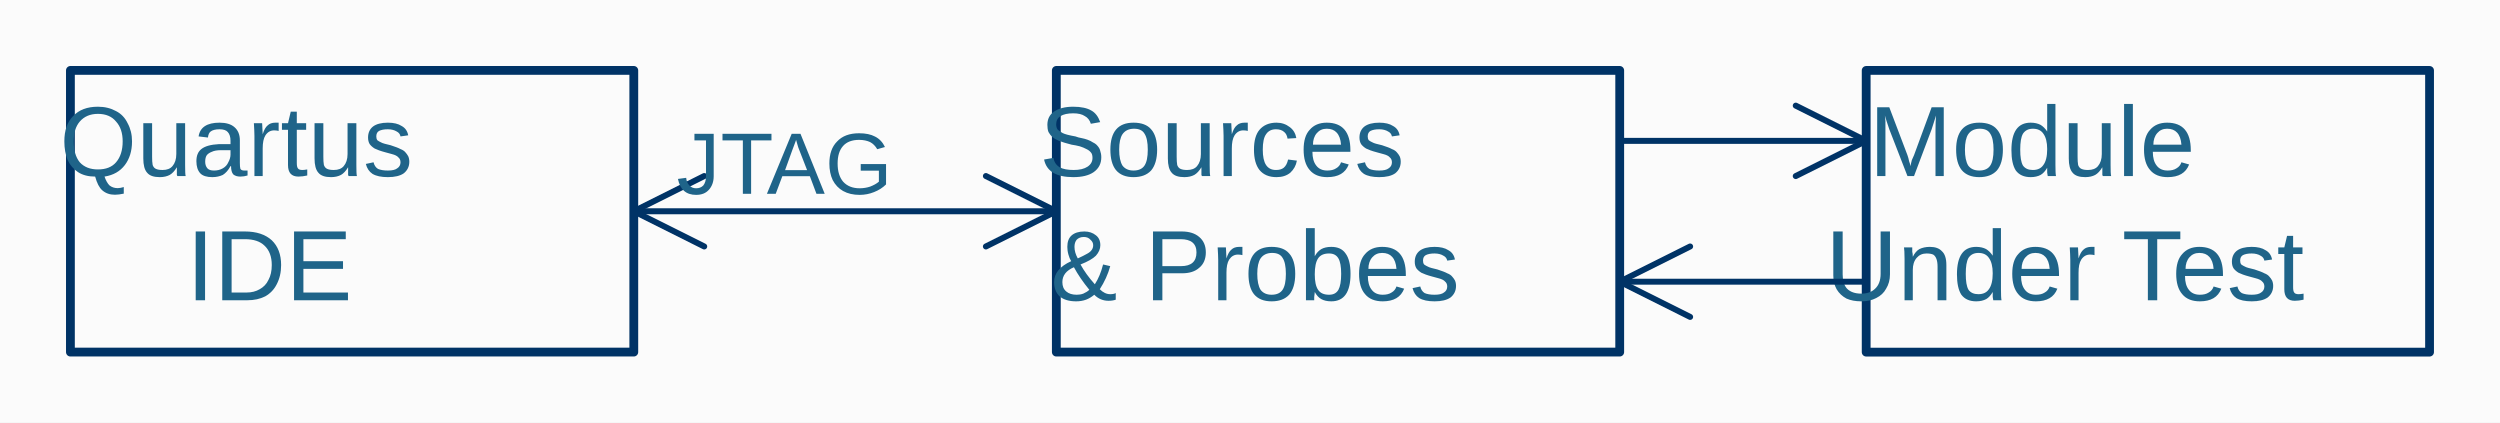
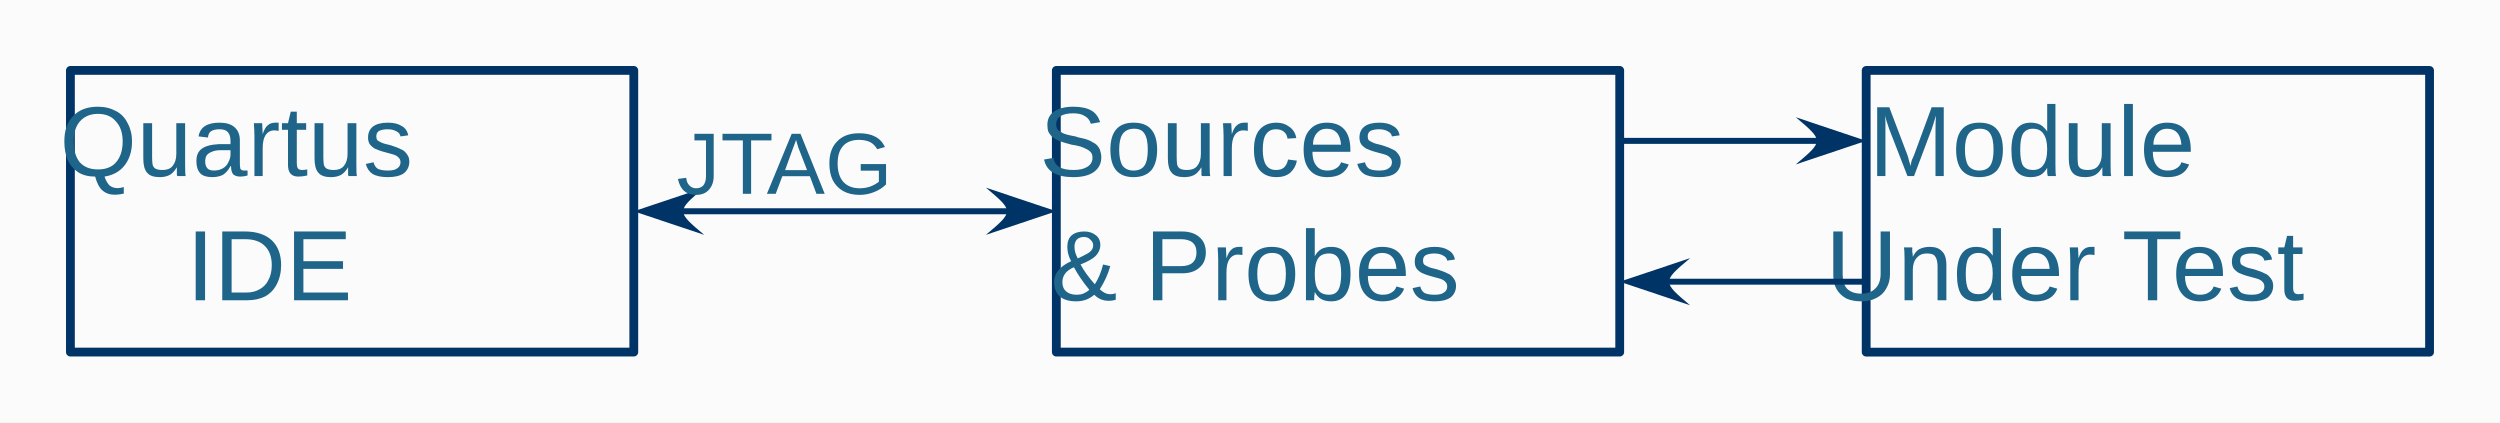
<svg xmlns="http://www.w3.org/2000/svg" width="71mm" height="12mm" id="svg2" version="1.1" viewBox="0 0 71 12">
  <defs id="defs4">
    </defs>
  <g id="layer4" transform="translate(-115.2896,-461.5748)">
    <rect style="opacity:1;fill:#ffffff;fill-opacity:0.75;stroke-width:0.265" id="rect1" width="70.999" height="12" x="115.29" y="461.575" />
  </g>
  <g id="layer1" transform="translate(-16.40824,225.5055)">
-     <path style="fill:none;stroke:#003366;stroke-width:0.17;stroke-linecap:round;stroke-linejoin:round;stroke-miterlimit:4;stroke-dasharray:none;stroke-dashoffset:0;stroke-opacity:1" d="m 34.408,-219.506 h 12" id="path4030-8-0" />
-     <path style="fill:none;stroke:#003366;stroke-width:0.17;stroke-linecap:round;stroke-linejoin:round;stroke-miterlimit:4;stroke-dasharray:none;stroke-dashoffset:0;stroke-opacity:1" d="m 44.408,-220.506 2,1 -2,1" id="path4032-8-2" />
+     <path style="fill:none;stroke:#003366;stroke-width:0.17;stroke-linecap:round;stroke-linejoin:round;stroke-miterlimit:4;stroke-dasharray:none;stroke-dashoffset:0;stroke-opacity:1" d="m 35.409,-219.506 h 10" id="path4030-8-0" />
    <rect y="-223.506" x="18.408" height="8" width="16" id="rect4346-6" style="fill:none;stroke:#003366;stroke-width:0.25;stroke-linecap:round;stroke-linejoin:round;stroke-miterlimit:4;stroke-dasharray:none;stroke-dashoffset:0;stroke-opacity:1" />
    <rect y="-223.506" x="46.408" height="8" width="16" id="rect4346-6-0" style="fill:none;stroke:#003366;stroke-width:0.25;stroke-linecap:round;stroke-linejoin:round;stroke-miterlimit:4;stroke-dasharray:none;stroke-dashoffset:0;stroke-opacity:1" />
-     <path id="path4630" d="m 36.408,-220.506 -2,1 2,1" style="fill:none;stroke:#003366;stroke-width:0.17;stroke-linecap:round;stroke-linejoin:round;stroke-miterlimit:4;stroke-dasharray:none;stroke-dashoffset:0;stroke-opacity:1" />
+     <path style="fill:#003366;fill-opacity:1;stroke:none;stroke-width:0.17;stroke-linecap:round;stroke-linejoin:round;stroke-miterlimit:4;stroke-dasharray:none;stroke-dashoffset:0;stroke-opacity:1" d="m 44.408,-220.176 2,0.67 -2,0.67 c 0.795,-0.67 0.795,-0.67 0,-1.34 z" id="path6-6-8-8" />
+     <path style="fill:#003366;fill-opacity:1;stroke:none;stroke-width:0.17;stroke-linecap:round;stroke-linejoin:round;stroke-miterlimit:4;stroke-dasharray:none;stroke-dashoffset:0;stroke-opacity:1" d="m 67.408,-222.176 2,0.67 -2,0.67 c 0.795,-0.67 0.795,-0.67 0,-1.34 z" id="path6-6-8-8-2" />
+     <path style="fill:#003366;fill-opacity:1;stroke:none;stroke-width:0.17;stroke-linecap:round;stroke-linejoin:round;stroke-miterlimit:4;stroke-dasharray:none;stroke-dashoffset:0;stroke-opacity:1" d="m 64.408,-216.835 -2,-0.67 2,-0.67 c -0.795,0.67 -0.795,0.67 0,1.34 z" id="path6-6-8-8-3" />
+     <path style="fill:#003366;fill-opacity:1;stroke:none;stroke-width:0.17;stroke-linecap:round;stroke-linejoin:round;stroke-miterlimit:4;stroke-dasharray:none;stroke-dashoffset:0;stroke-opacity:1" d="m 36.408,-218.835 -2,-0.67 2,-0.67 c -0.795,0.67 -0.795,0.67 0,1.34 z" id="path6-6-8-8-6" />
  </g>
  <g id="layer3" transform="translate(-115.2896,-461.5748)" />
  <g id="layer2" transform="translate(-115.2896,-461.5748)">
    <text id="text4348-5" y="466.575" x="125.289" style="font-style:normal;font-variant:normal;font-weight:normal;font-stretch:normal;font-size:3.387px;line-height:0%;font-family:Arial;-inkscape-font-specification:Arial;text-align:center;letter-spacing:0px;word-spacing:0px;text-anchor:middle;fill:#1f6489;fill-opacity:1;stroke:none;stroke-width:0.282" xml:space="preserve">
      <tspan id="tspan4352-0" y="466.575" x="125.289" style="font-size:2.822px;line-height:1.25;stroke-width:0.282">Quartus</tspan>
      <tspan y="470.103" x="125.289" id="tspan4356-9" style="font-size:2.822px;line-height:1.25;stroke-width:0.282">IDE</tspan>
    </text>
    <text id="text4348-5-0" y="466.575" x="153.289" style="font-style:normal;font-variant:normal;font-weight:normal;font-stretch:normal;font-size:3.387px;line-height:0%;font-family:Arial;-inkscape-font-specification:Arial;text-align:center;letter-spacing:0px;word-spacing:0px;text-anchor:middle;fill:#1f6489;fill-opacity:1;stroke:none;stroke-width:0.282" xml:space="preserve">
      <tspan y="466.575" x="153.289" id="tspan4710" style="font-size:2.822px;line-height:1.25;stroke-width:0.282">Sources</tspan>
      <tspan y="470.103" x="153.289" style="font-size:2.822px;line-height:1.25;stroke-width:0.282" id="tspan4634">&amp; Probes</tspan>
    </text>
    <text id="text4348-5-07" y="467.078" x="139.289" style="font-style:normal;font-variant:normal;font-weight:normal;font-stretch:normal;font-size:2.469px;line-height:0%;font-family:Arial;-inkscape-font-specification:Arial;text-align:center;letter-spacing:0px;word-spacing:0px;text-anchor:middle;fill:#1f6489;fill-opacity:1;stroke:none;stroke-width:0.282" xml:space="preserve">
      <tspan y="467.078" x="139.289" id="tspan4356-9-7" style="font-size:2.469px;line-height:1.25;stroke-width:0.282">JTAG</tspan>
    </text>
    <rect y="463.575" x="168.289" height="8" width="16" id="rect4346-6-0-5" style="fill:none;stroke:#003366;stroke-width:0.25;stroke-linecap:round;stroke-linejoin:round;stroke-miterlimit:4;stroke-dasharray:none;stroke-dashoffset:0;stroke-opacity:1" />
    <text id="text4348-5-0-6" y="466.575" x="176.289" style="font-style:normal;font-variant:normal;font-weight:normal;font-stretch:normal;font-size:3.387px;line-height:0%;font-family:Arial;-inkscape-font-specification:Arial;text-align:center;letter-spacing:0px;word-spacing:0px;text-anchor:middle;fill:#1f6489;fill-opacity:1;stroke:none;stroke-width:0.282" xml:space="preserve">
      <tspan y="466.575" x="176.289" style="font-size:2.822px;line-height:1.25;stroke-width:0.282" id="tspan4634-2">Module</tspan>
      <tspan y="470.103" x="176.289" style="font-size:2.822px;line-height:1.25;stroke-width:0.282" id="tspan4662">Under Test</tspan>
    </text>
-     <path style="fill:none;stroke:#003366;stroke-width:0.17;stroke-linecap:round;stroke-linejoin:round;stroke-miterlimit:4;stroke-dasharray:none;stroke-dashoffset:0;stroke-opacity:1" d="m 161.289,465.575 h 7" id="path4030-8-0-4" />
-     <path style="fill:none;stroke:#003366;stroke-width:0.17;stroke-linecap:round;stroke-linejoin:round;stroke-miterlimit:4;stroke-dasharray:none;stroke-dashoffset:0;stroke-opacity:1" d="m 166.289,464.575 2,1 -2,1" id="path4032-8-2-6" />
-     <path id="path4685" d="m 161.289,469.575 h 7" style="fill:none;stroke:#003366;stroke-width:0.17;stroke-linecap:round;stroke-linejoin:round;stroke-miterlimit:4;stroke-dasharray:none;stroke-dashoffset:0;stroke-opacity:1" />
-     <path style="fill:none;stroke:#003366;stroke-width:0.17;stroke-linecap:round;stroke-linejoin:round;stroke-miterlimit:4;stroke-dasharray:none;stroke-dashoffset:0;stroke-opacity:1" d="m 163.289,468.575 -2,1 2,1" id="path4689" />
+     <path style="fill:none;stroke:#003366;stroke-width:0.17;stroke-linecap:round;stroke-linejoin:round;stroke-miterlimit:4;stroke-dasharray:none;stroke-dashoffset:0;stroke-opacity:1" d="m 161.289,465.575 h 6" id="path4030-8-0-4" />
+     <path id="path4685" d="m 162.29,469.575 h 5.999" style="fill:none;stroke:#003366;stroke-width:0.17;stroke-linecap:round;stroke-linejoin:round;stroke-miterlimit:4;stroke-dasharray:none;stroke-dashoffset:0;stroke-opacity:1" />
  </g>
</svg>
